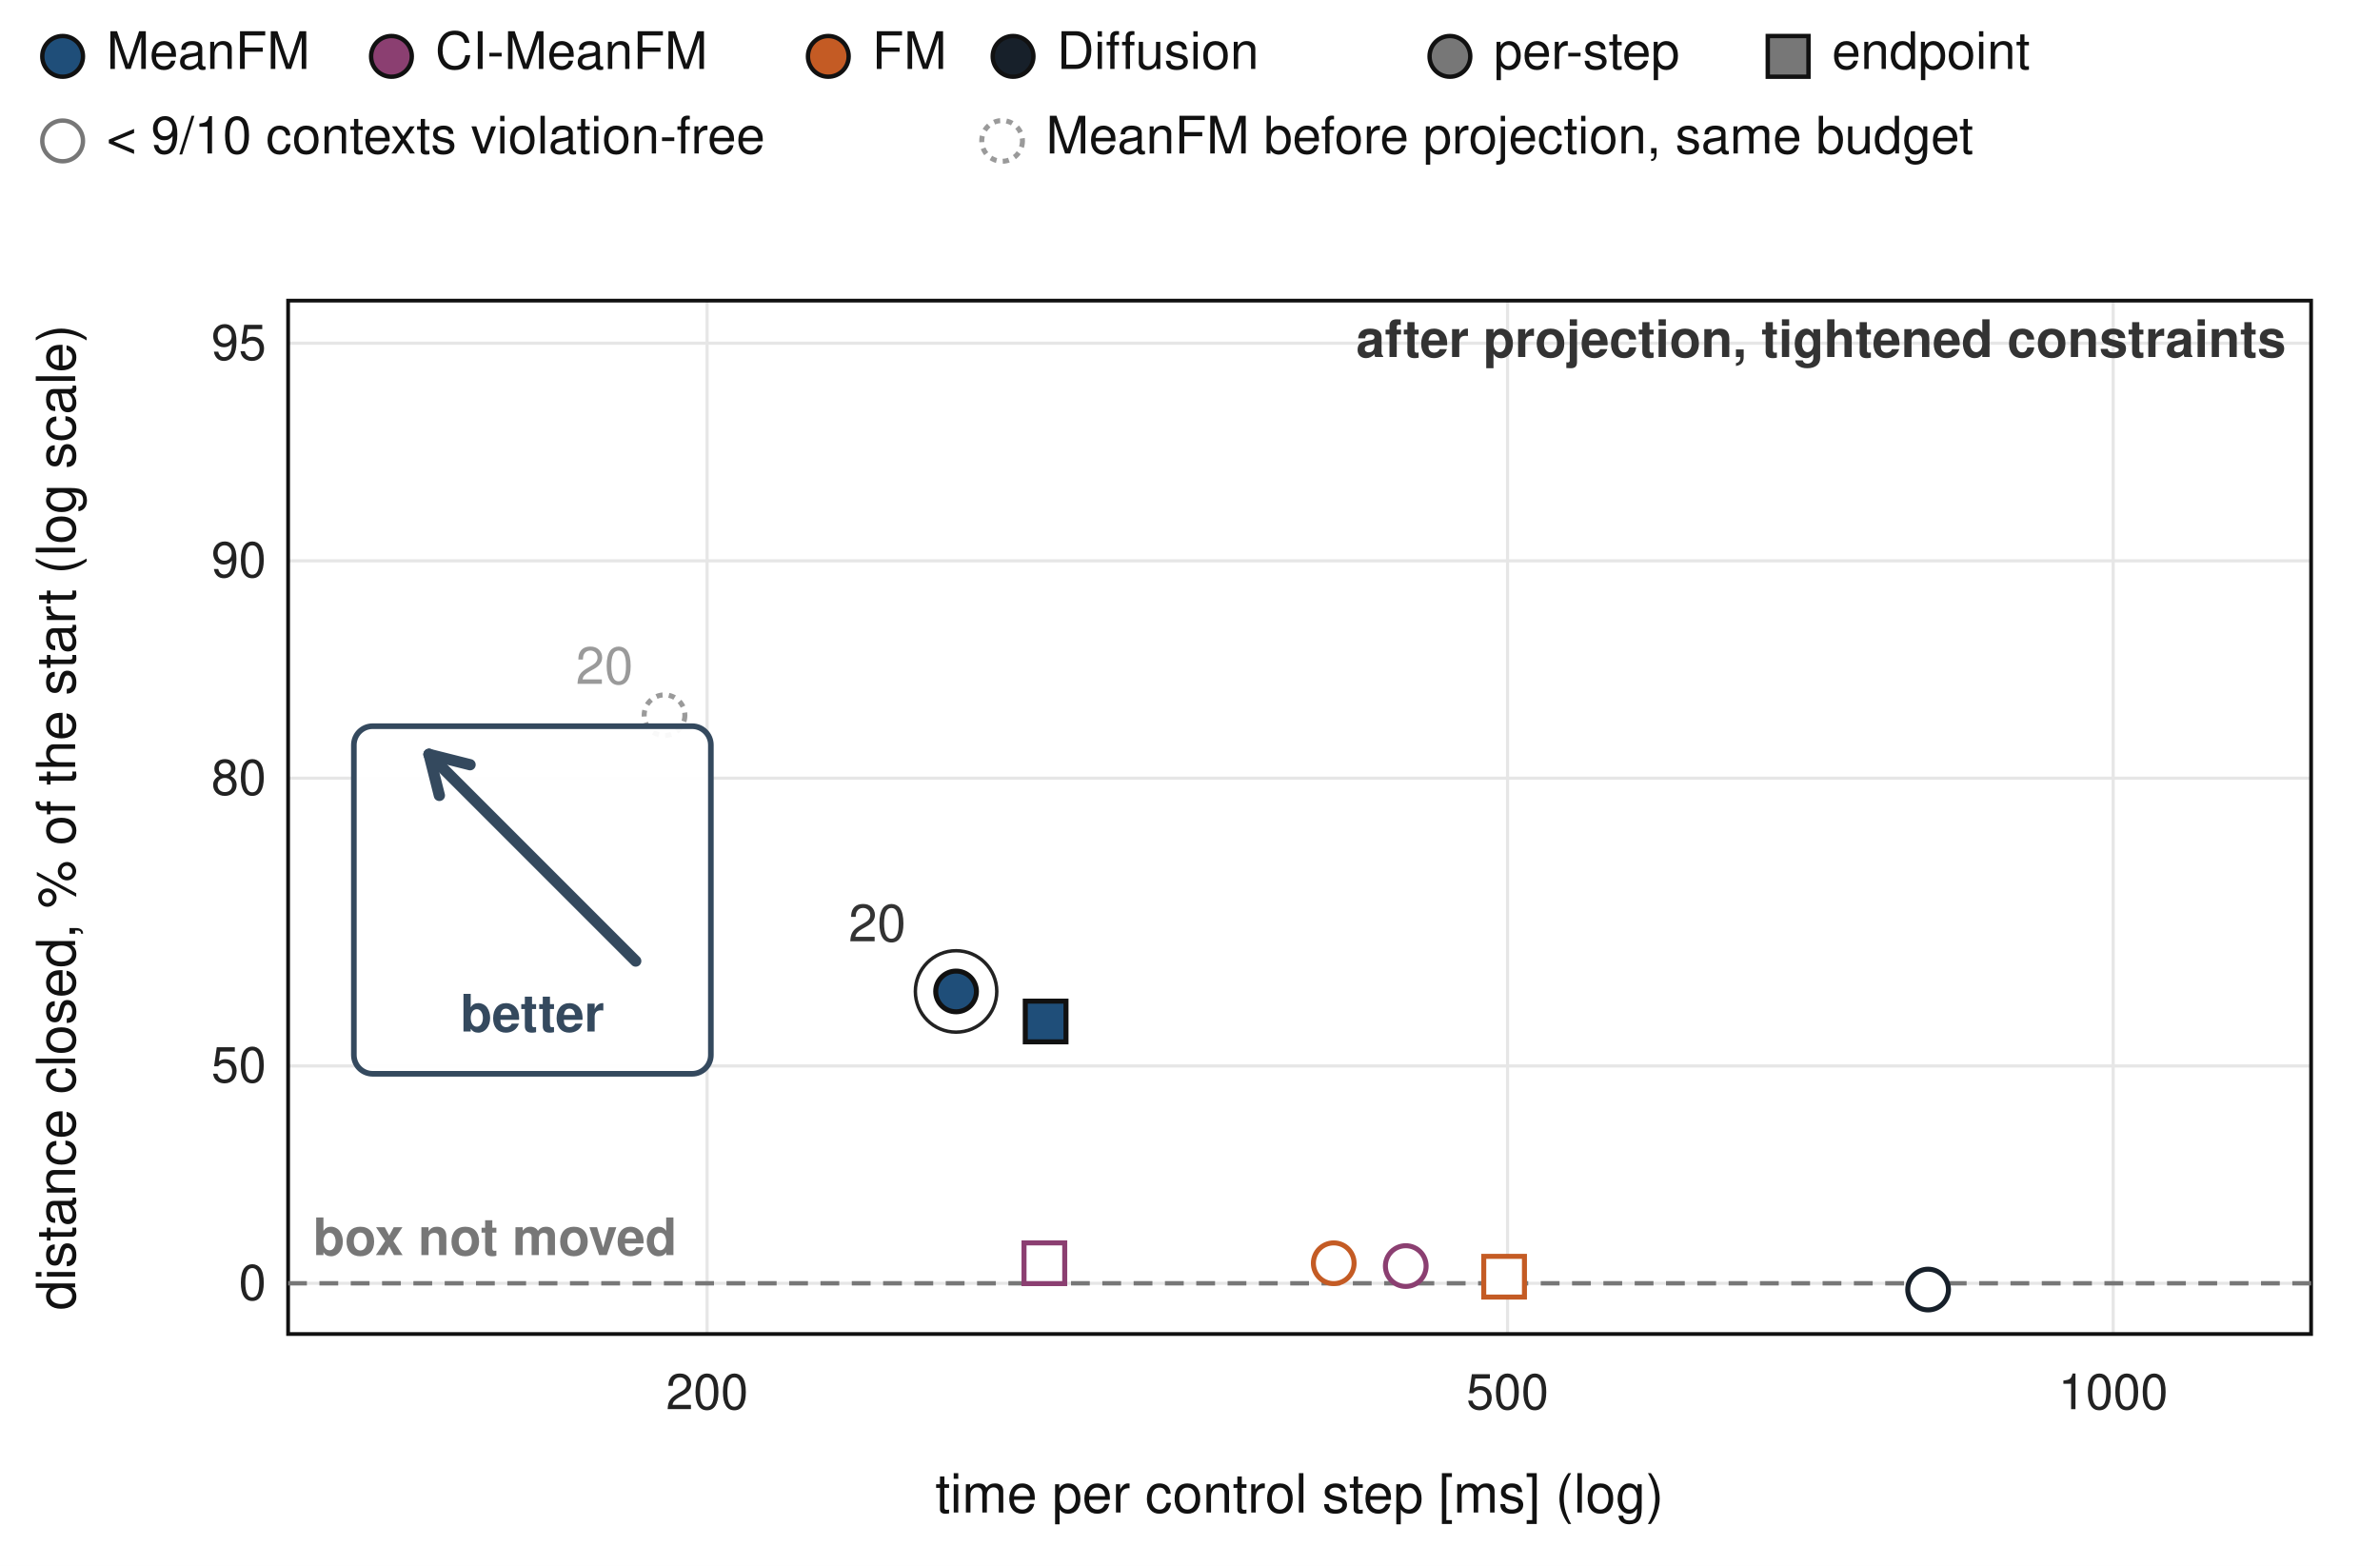
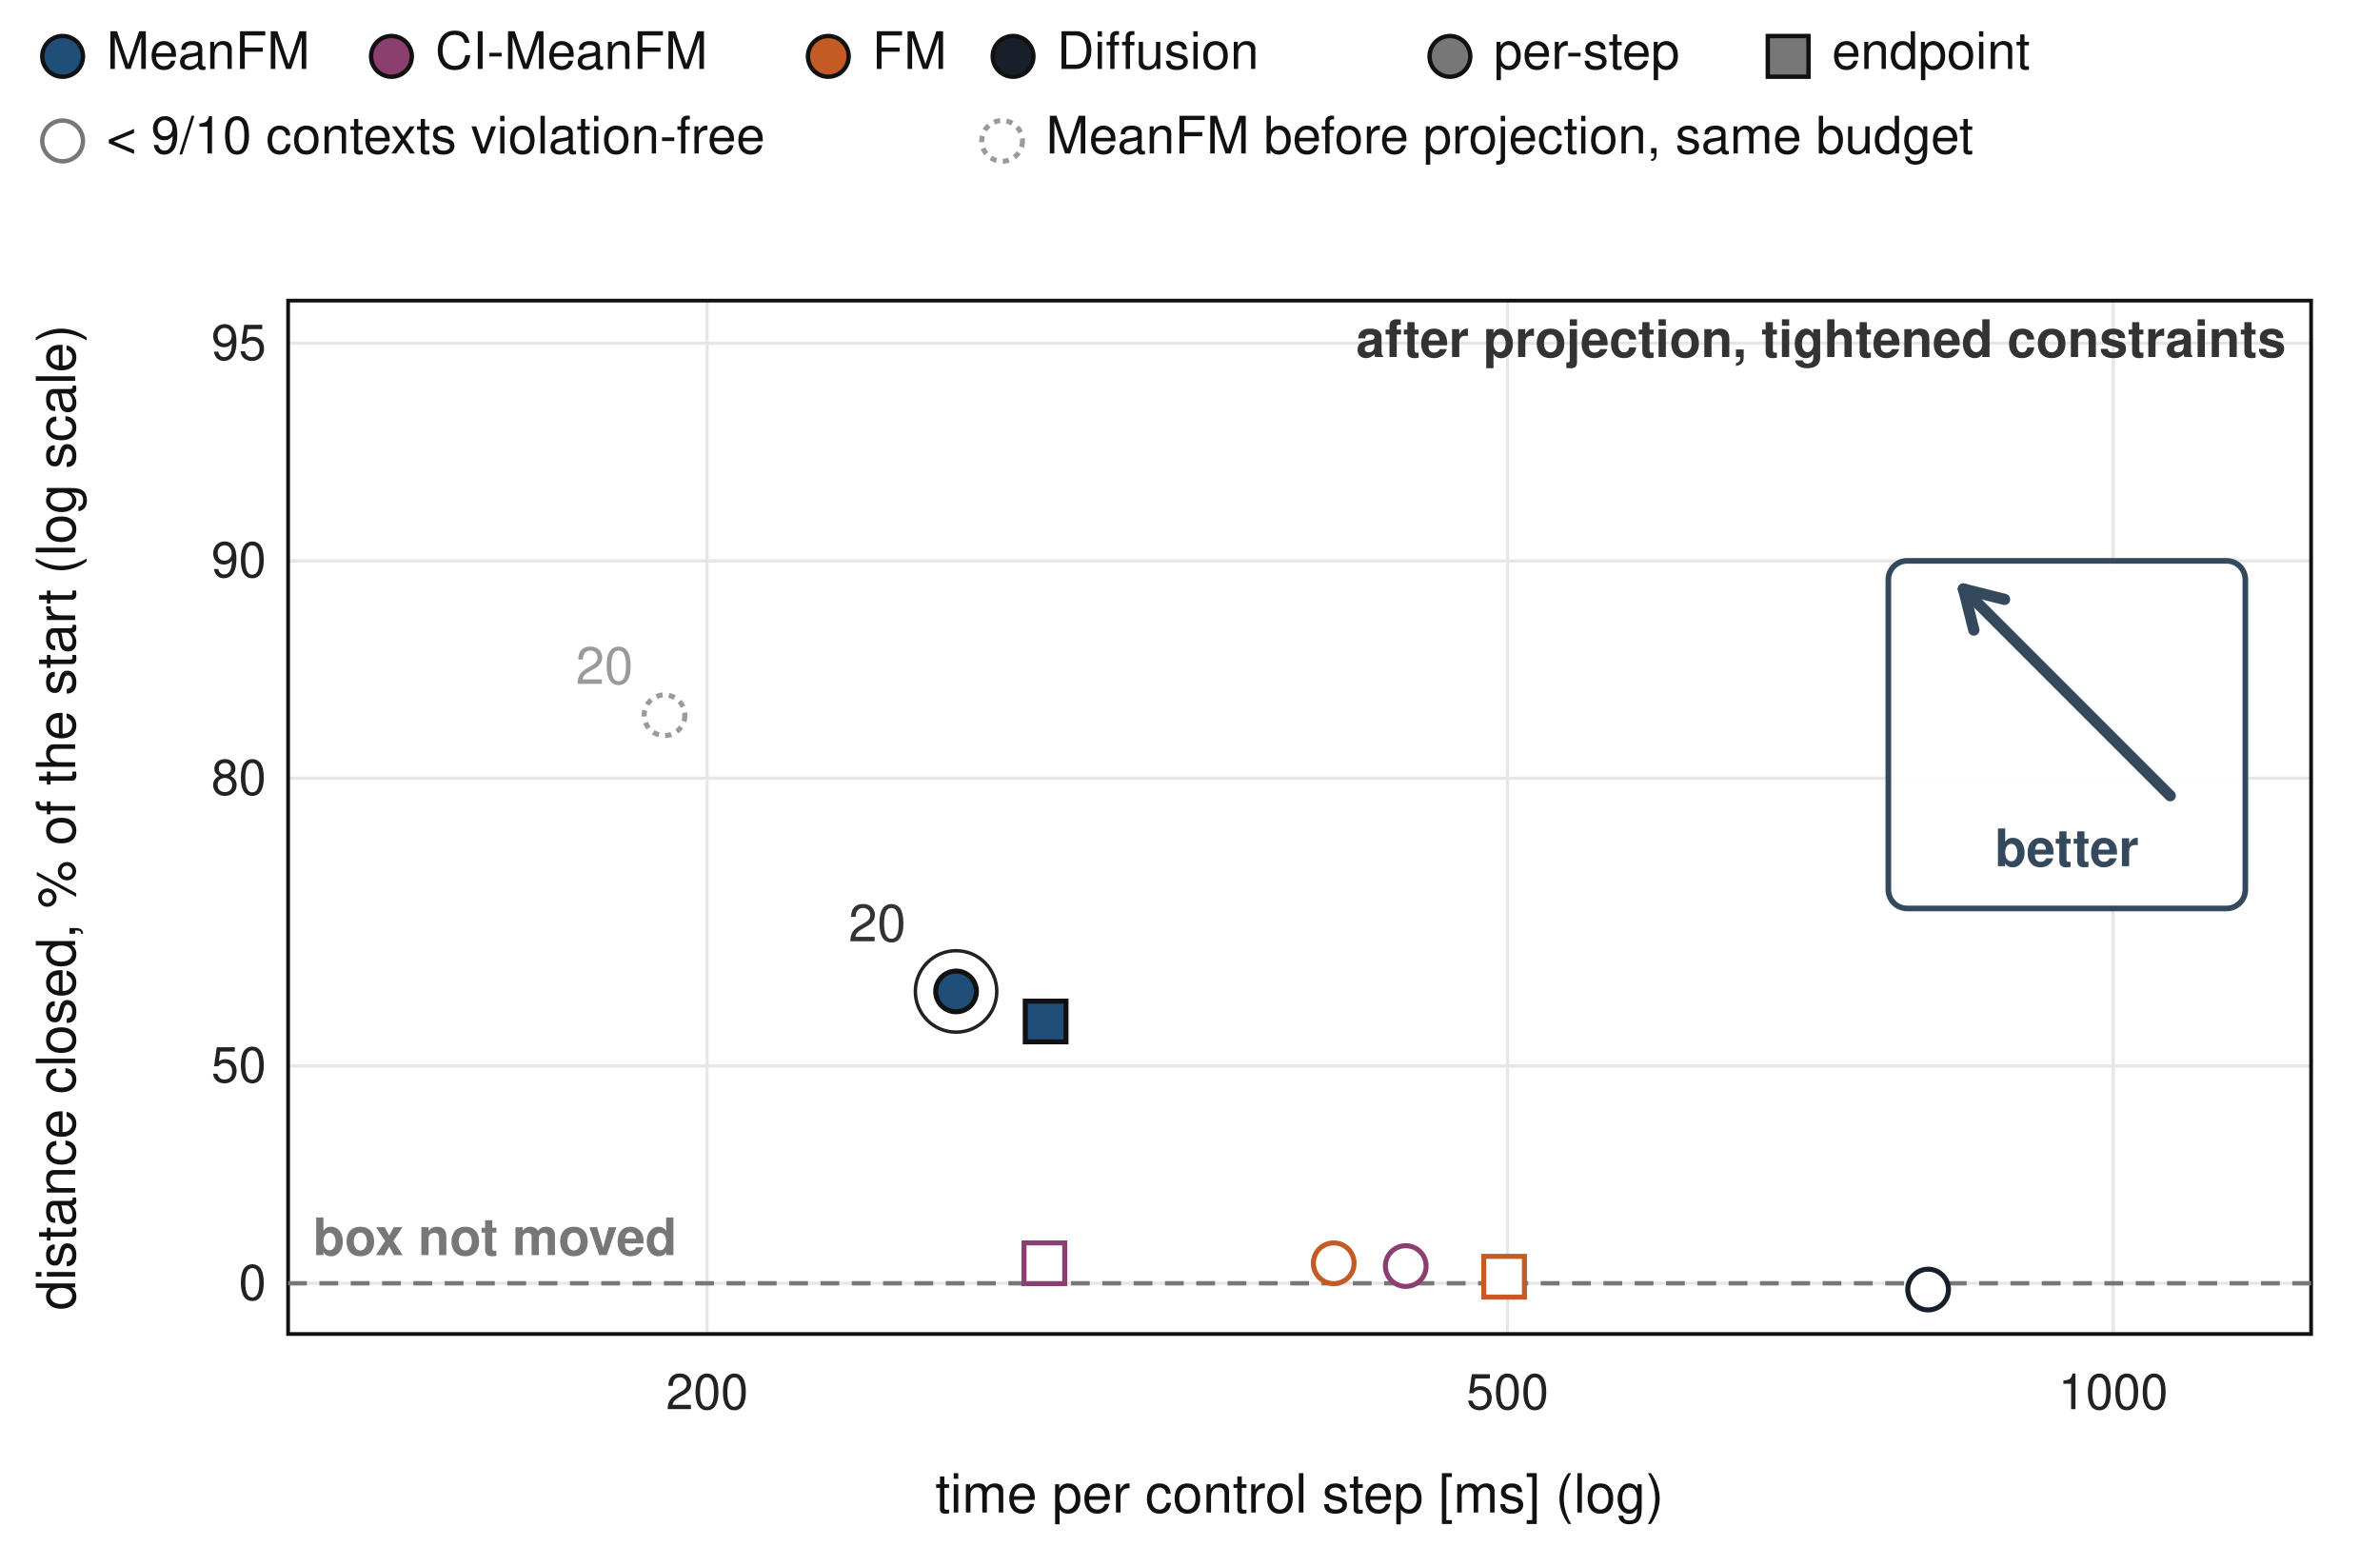
<svg xmlns="http://www.w3.org/2000/svg" width="760" height="500" viewBox="0 0 760 500">
  <rect x="0" y="0" width="760" height="500" fill="#ffffff" />
  <g transform="translate(0,0)">
    <rect x="0" y="0" width="760" height="62" fill="#ffffff" />
    <circle cx="20.0" cy="18.0" r="6.5" fill="#1F4E79" stroke="#111" stroke-width="1.4" />
    <text x="34.0" y="22.0" font-size="16.5" fill="#111" text-anchor="start" font-family="Helvetica,Arial,sans-serif">MeanFM</text>
    <circle cx="125.0" cy="18.0" r="6.5" fill="#8B3F71" stroke="#111" stroke-width="1.4" />
    <text x="139.0" y="22.0" font-size="16.5" fill="#111" text-anchor="start" font-family="Helvetica,Arial,sans-serif">CI-MeanFM</text>
    <circle cx="264.5" cy="18.0" r="6.5" fill="#C45B24" stroke="#111" stroke-width="1.4" />
    <text x="278.5" y="22.0" font-size="16.5" fill="#111" text-anchor="start" font-family="Helvetica,Arial,sans-serif">FM</text>
    <circle cx="323.5" cy="18.0" r="6.5" fill="#17202a" stroke="#111" stroke-width="1.4" />
    <text x="337.5" y="22.0" font-size="16.5" fill="#111" text-anchor="start" font-family="Helvetica,Arial,sans-serif">Diffusion</text>
    <circle cx="463.0" cy="18.0" r="6.5" fill="#777" stroke="#111" stroke-width="1.4" />
    <text x="477.0" y="22.0" font-size="16.5" fill="#111" text-anchor="start" font-family="Helvetica,Arial,sans-serif">per-step</text>
    <rect x="564.5" y="11.5" width="13.0" height="13.0" fill="#777" stroke="#111" stroke-width="1.4" />
    <text x="585.0" y="22.0" font-size="16.5" fill="#111" text-anchor="start" font-family="Helvetica,Arial,sans-serif">endpoint</text>
    <circle cx="20.0" cy="45.0" r="6.5" fill="#ffffff" stroke="#777" stroke-width="1.4" />
    <text x="34.0" y="49.0" font-size="16.5" fill="#111" text-anchor="start" font-family="Helvetica,Arial,sans-serif">&lt; 9/10 contexts violation-free</text>
    <circle cx="320" cy="45" r="6.5" fill="none" stroke="#9a9a9a" stroke-width="1.6" stroke-dasharray="2,2" />
    <text x="334.0" y="49.0" font-size="16.5" fill="#111" text-anchor="start" font-family="Helvetica,Arial,sans-serif">MeanFM before projection, same budget</text>
  </g>
  <g transform="translate(0,70)">
    <rect x="0" y="0" width="760" height="430" fill="#ffffff" />
    <line x1="225.8" y1="26" x2="225.8" y2="356" stroke="#e6e6e6" stroke-width="1" />
    <text x="225.8" y="380.0" font-size="15.75" fill="#222" text-anchor="middle" font-family="Helvetica,Arial,sans-serif">200</text>
    <line x1="481.4" y1="26" x2="481.4" y2="356" stroke="#e6e6e6" stroke-width="1" />
    <text x="481.4" y="380.0" font-size="15.75" fill="#222" text-anchor="middle" font-family="Helvetica,Arial,sans-serif">500</text>
    <line x1="674.8" y1="26" x2="674.8" y2="356" stroke="#e6e6e6" stroke-width="1" />
    <text x="674.8" y="380.0" font-size="15.75" fill="#222" text-anchor="middle" font-family="Helvetica,Arial,sans-serif">1000</text>
    <line x1="92" y1="339.8" x2="738" y2="339.8" stroke="#e6e6e6" stroke-width="1" />
    <text x="85" y="345.1" font-size="15.75" fill="#222" text-anchor="end" font-family="Helvetica,Arial,sans-serif">0</text>
    <line x1="92" y1="270.4" x2="738" y2="270.4" stroke="#e6e6e6" stroke-width="1" />
    <text x="85" y="275.6" font-size="15.75" fill="#222" text-anchor="end" font-family="Helvetica,Arial,sans-serif">50</text>
    <line x1="92" y1="178.5" x2="738" y2="178.5" stroke="#e6e6e6" stroke-width="1" />
    <text x="85" y="183.8" font-size="15.75" fill="#222" text-anchor="end" font-family="Helvetica,Arial,sans-serif">80</text>
    <line x1="92" y1="109.1" x2="738" y2="109.1" stroke="#e6e6e6" stroke-width="1" />
    <text x="85" y="114.3" font-size="15.75" fill="#222" text-anchor="end" font-family="Helvetica,Arial,sans-serif">90</text>
    <line x1="92" y1="39.6" x2="738" y2="39.6" stroke="#e6e6e6" stroke-width="1" />
    <text x="85" y="44.9" font-size="15.75" fill="#222" text-anchor="end" font-family="Helvetica,Arial,sans-serif">95</text>
    <rect x="92" y="26" width="646" height="330" fill="none" stroke="#111" stroke-width="1.2" />
    <text x="415.0" y="413.0" font-size="17.25" fill="#111" text-anchor="middle" font-family="Helvetica,Arial,sans-serif">time per control step [ms] (log)</text>
    <text x="24.0" y="191.0" font-size="17.25" fill="#111" text-anchor="middle" font-family="Helvetica,Arial,sans-serif" transform="rotate(-90 24.0 191.0)">distance closed, % of the start (log scale)</text>
    <text x="92" y="30.0" font-size="19.5" font-weight="bold" fill="#111" font-family="Helvetica,Arial,sans-serif" />
    <text x="730.0" y="44.0" font-size="16.5" fill="#333" text-anchor="end" font-family="Helvetica,Arial,sans-serif" font-weight="bold">after projection, tightened constraints</text>
    <line x1="92" y1="339.8" x2="738" y2="339.8" stroke="#777" stroke-width="1.4" stroke-dasharray="6,4" />
    <circle cx="212.2" cy="158.4" r="6.5" fill="none" stroke="#9a9a9a" stroke-width="1.6" stroke-dasharray="2,2" />
    <text x="202.2" y="148.4" font-size="16.5" fill="#9a9a9a" text-anchor="end" font-family="Helvetica,Arial,sans-serif">20</text>
    <text x="100.0" y="330.8" font-size="16.5" fill="#777" text-anchor="start" font-family="Helvetica,Arial,sans-serif" font-weight="bold">box not moved</text>
-     <rect x="113.0" y="161.9" width="114.0" height="111.0" rx="6.0" fill="#ffffff" fill-opacity="0.94" stroke="#34495e" stroke-width="1.8" />
-     <line x1="203.0" y1="236.9" x2="137.0" y2="170.9" stroke="#34495e" stroke-width="3.6" stroke-linecap="round" />
-     <line x1="137.0" y1="170.9" x2="150.1" y2="174.2" stroke="#34495e" stroke-width="3.6" stroke-linecap="round" />
-     <line x1="137.0" y1="170.9" x2="140.3" y2="184.0" stroke="#34495e" stroke-width="3.6" stroke-linecap="round" />
-     <text x="170.0" y="259.4" font-size="16.5" fill="#34495e" text-anchor="middle" font-family="Helvetica,Arial,sans-serif" font-weight="bold">better</text>
+     <rect x="603.0" y="109.1" width="114.0" height="111.0" rx="6.0" fill="#ffffff" fill-opacity="0.94" stroke="#34495e" stroke-width="1.8" />
+     <line x1="693.0" y1="184.1" x2="627.0" y2="118.1" stroke="#34495e" stroke-width="3.6" stroke-linecap="round" />
+     <line x1="627.0" y1="118.1" x2="640.1" y2="121.4" stroke="#34495e" stroke-width="3.6" stroke-linecap="round" />
+     <line x1="627.0" y1="118.1" x2="630.3" y2="131.2" stroke="#34495e" stroke-width="3.6" stroke-linecap="round" />
+     <text x="660.0" y="206.6" font-size="16.5" fill="#34495e" text-anchor="middle" font-family="Helvetica,Arial,sans-serif" font-weight="bold">better</text>
    <circle cx="448.9" cy="334.3" r="6.5" fill="#ffffff" stroke="#8B3F71" stroke-width="1.6" />
    <circle cx="425.9" cy="333.4" r="6.5" fill="#ffffff" stroke="#C45B24" stroke-width="1.6" />
    <rect x="473.8" y="331.2" width="13.0" height="13.0" fill="#ffffff" stroke="#C45B24" stroke-width="1.6" />
    <circle cx="305.3" cy="246.6" r="6.5" fill="#1F4E79" stroke="#111" stroke-width="1.6" />
    <circle cx="305.3" cy="246.6" r="13" fill="none" stroke="#222" stroke-width="1.1" />
    <text x="289.3" y="230.6" font-size="16.5" fill="#333" text-anchor="end" font-family="Helvetica,Arial,sans-serif">20</text>
    <rect x="327.4" y="249.7" width="13.0" height="13.0" fill="#1F4E79" stroke="#111" stroke-width="1.6" />
    <circle cx="615.7" cy="341.8" r="6.5" fill="#ffffff" stroke="#17202a" stroke-width="1.6" />
    <rect x="327.0" y="326.9" width="13.0" height="13.0" fill="#ffffff" stroke="#8B3F71" stroke-width="1.6" />
  </g>
</svg>
